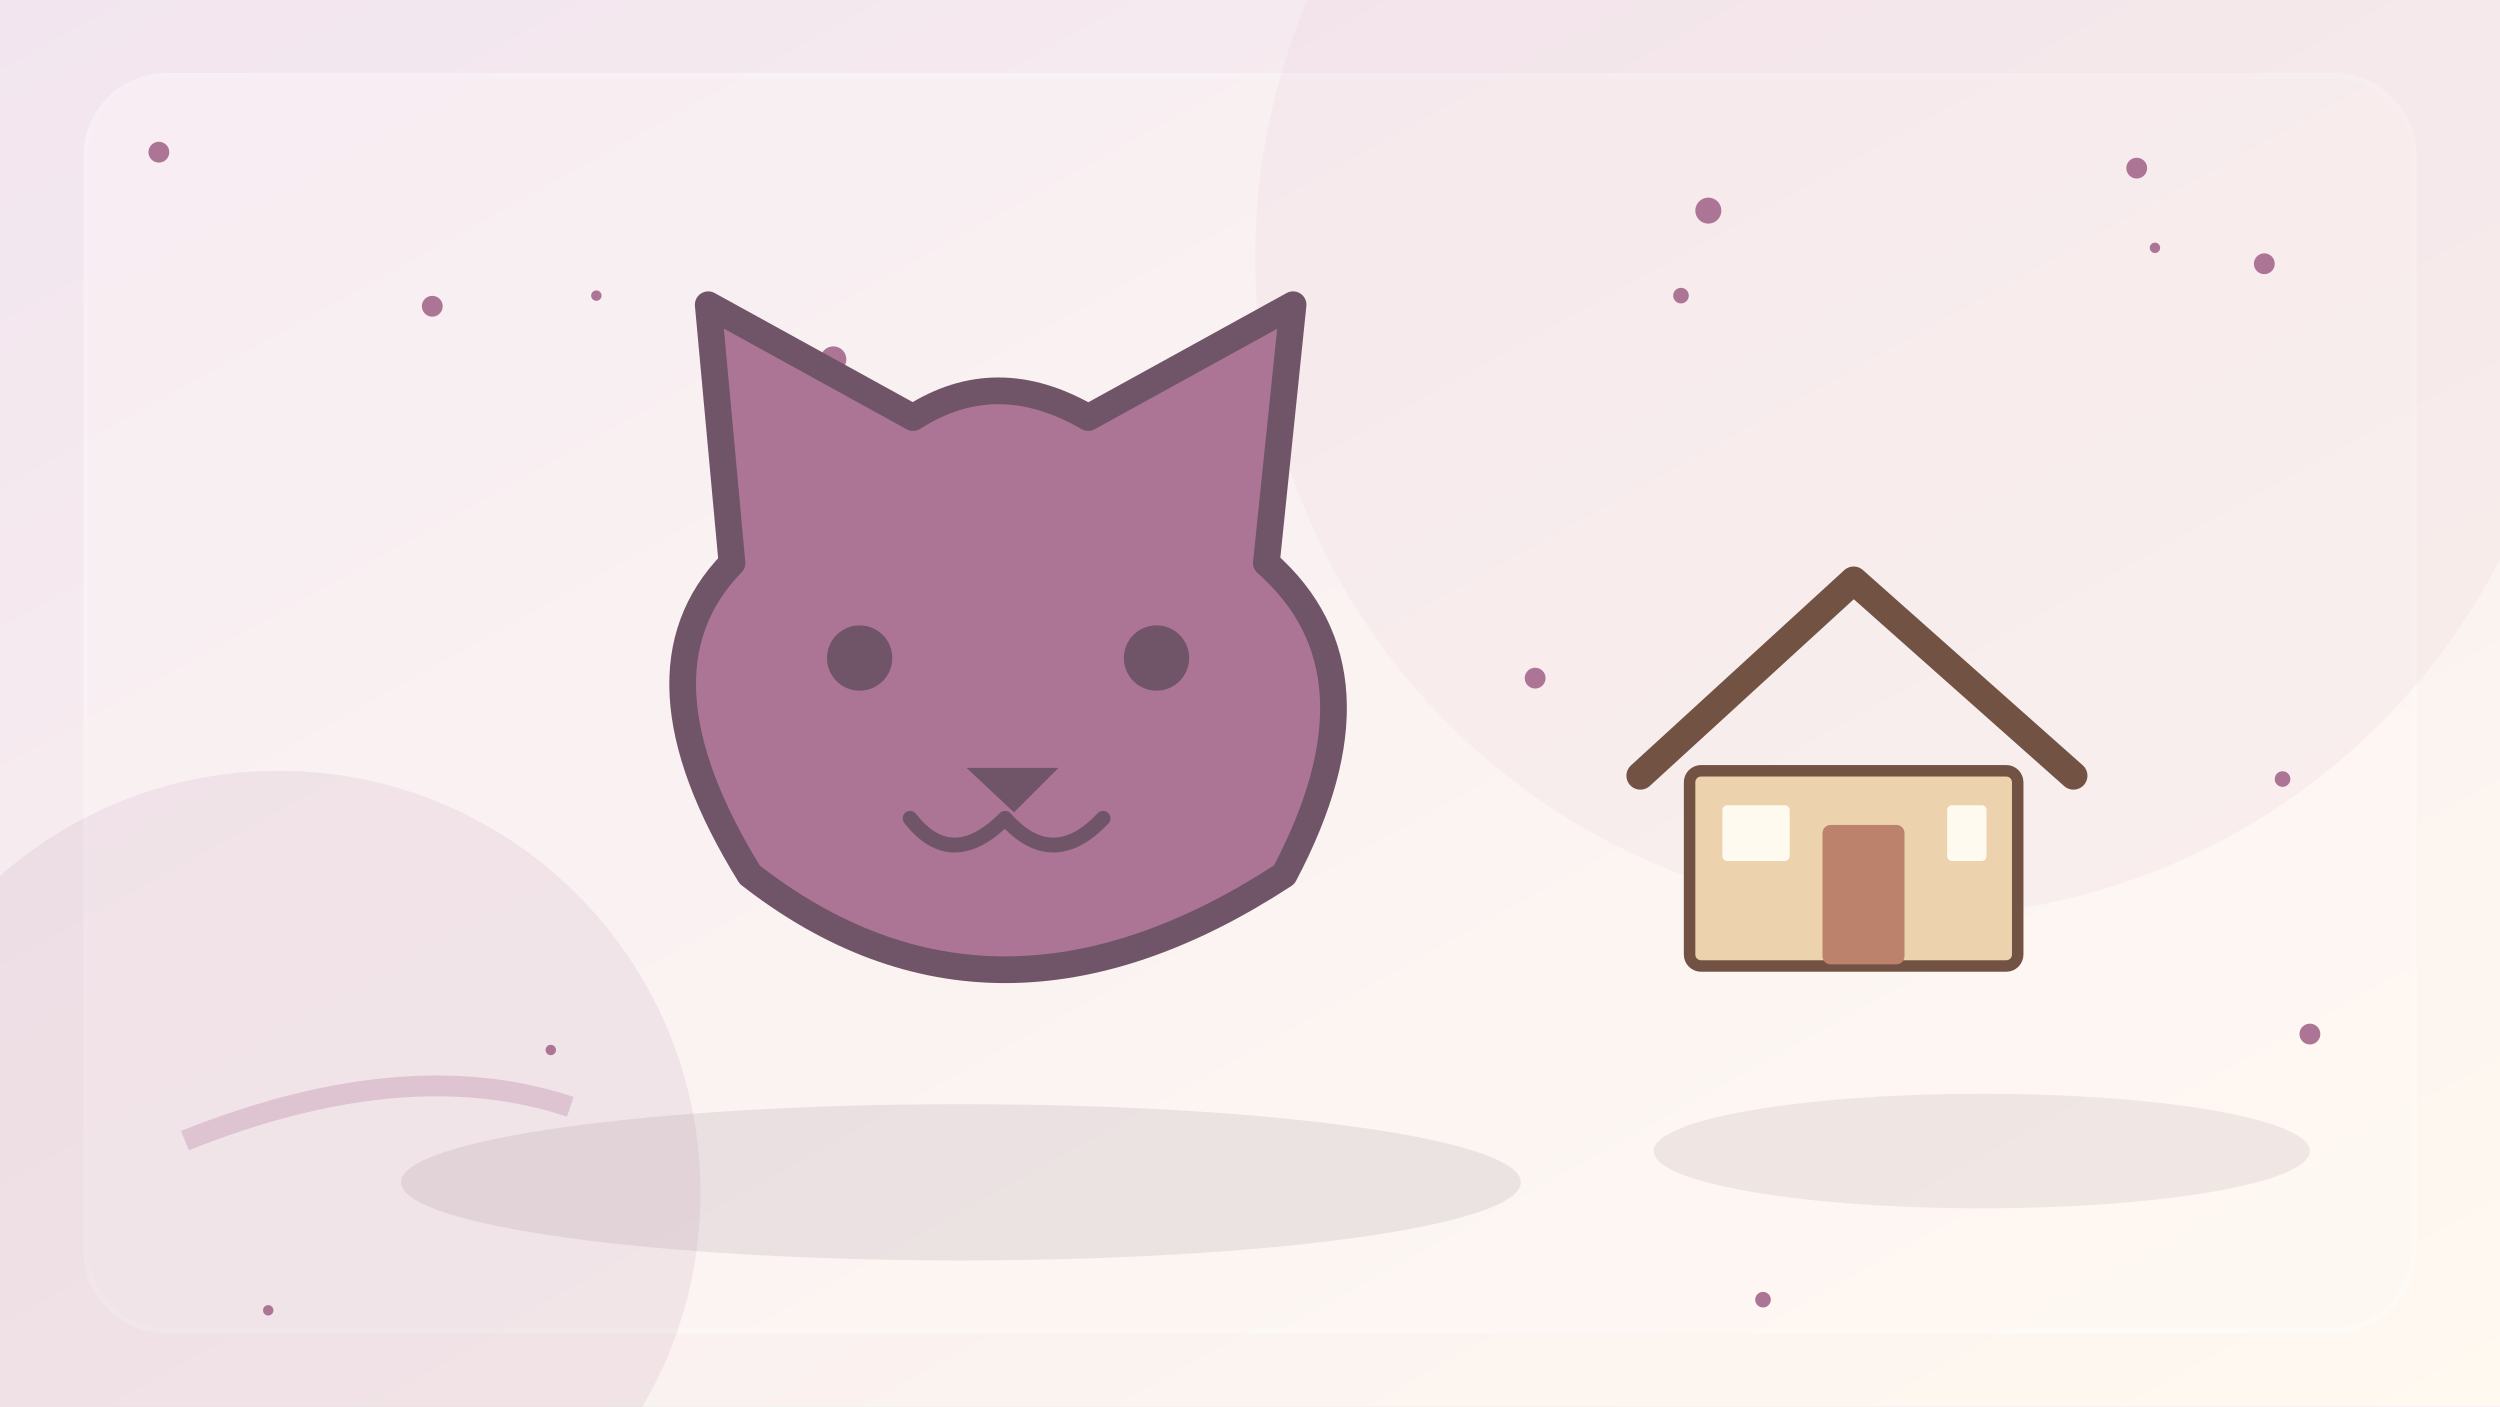
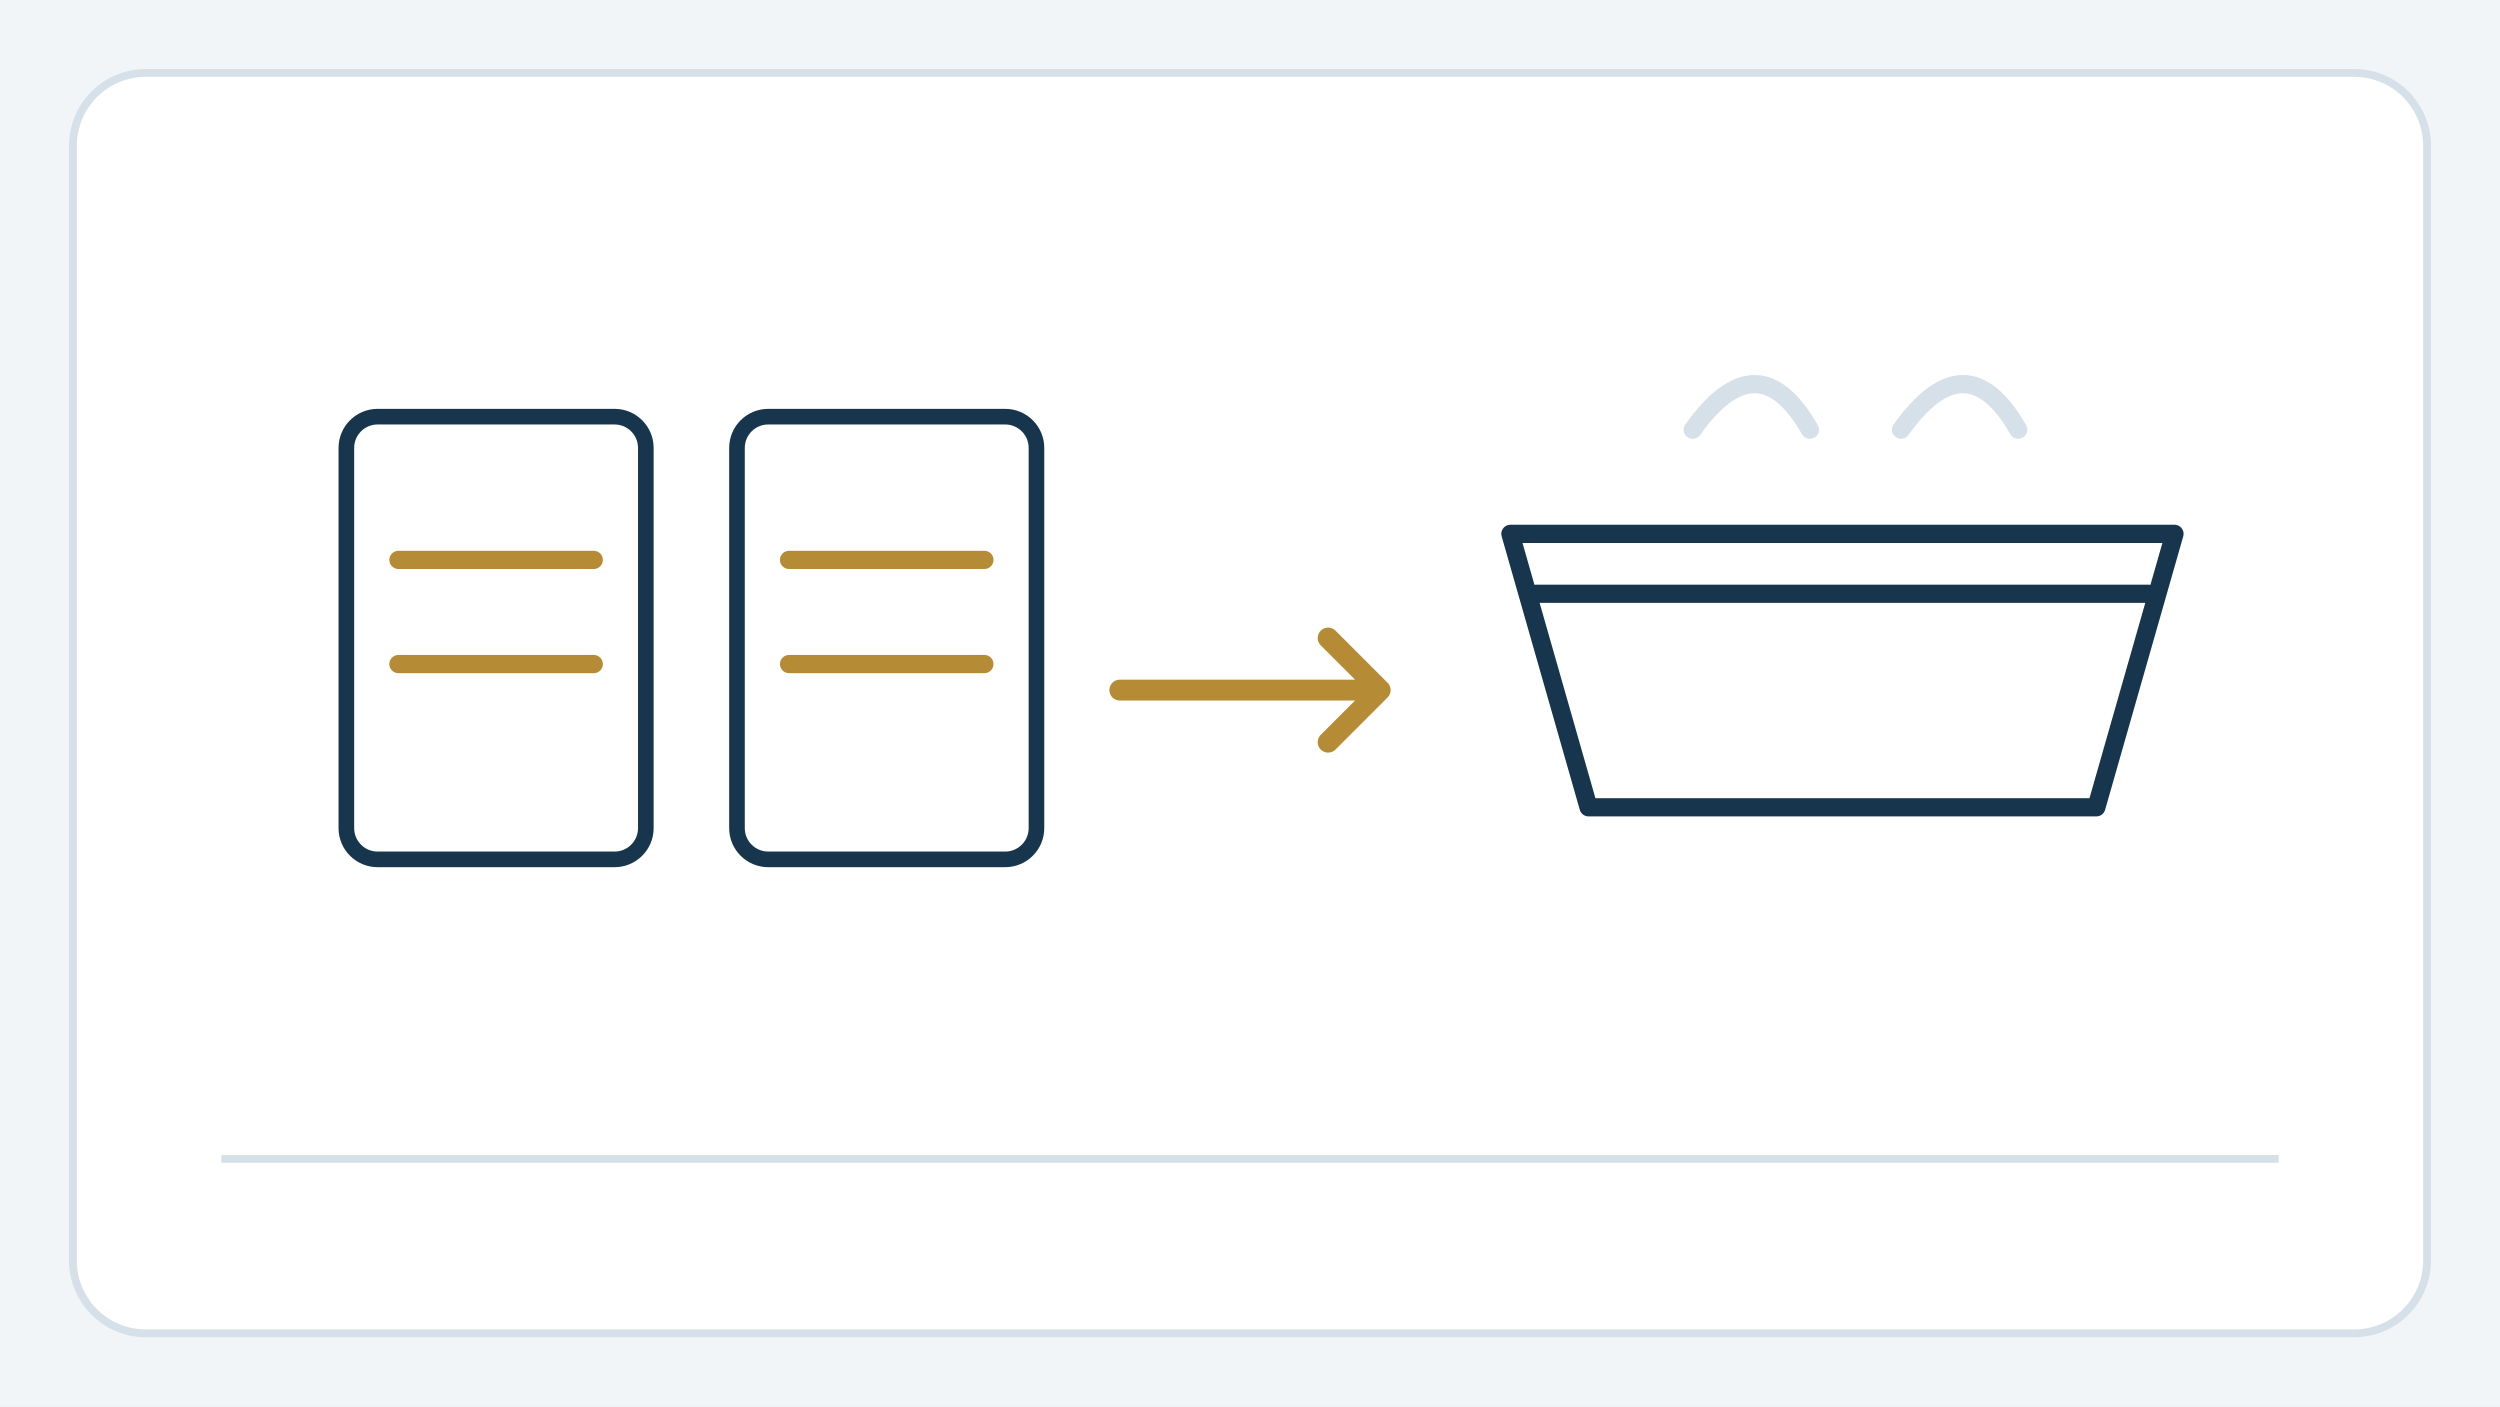
- <svg xmlns="http://www.w3.org/2000/svg" width="960" height="540" viewBox="0 0 960 540" role="img" aria-label="Autorska ilustracja: Odprawa wizyty przy dwóch kotach">
-   <defs>
-     <linearGradient id="background" x1="0" y1="0" x2="1" y2="1">
-       <stop offset="0" stop-color="#f2e5ef" />
-       <stop offset="1" stop-color="#fff9f0" />
-     </linearGradient>
-   </defs>
-   <rect width="960" height="540" fill="url(#background)" />
-   <rect x="33" y="29" width="894" height="482" rx="31" fill="#fffaf7" opacity=".35" stroke="#fff" stroke-width="2" />
-   <circle cx="735" cy="99" r="253" fill="#e4c4d2" opacity=".16" />
-   <circle cx="107" cy="458" r="162" fill="#ac7595" opacity=".12" />
-   <circle cx="103" cy="503.16" r="2" fill="#ac7595" stroke="none" stroke-width="4" />
-   <circle cx="320" cy="138" r="5" fill="#ac7595" stroke="none" stroke-width="4" />
-   <circle cx="656" cy="80.88" r="5" fill="#ac7595" stroke="none" stroke-width="4" />
-   <circle cx="645.5" cy="113.52" r="3" fill="#ac7595" stroke="none" stroke-width="4" />
-   <circle cx="887" cy="397.08" r="4" fill="#ac7595" stroke="none" stroke-width="4" />
-   <circle cx="876.5" cy="299.16" r="3" fill="#ac7595" stroke="none" stroke-width="4" />
-   <circle cx="166" cy="117.6" r="4" fill="#ac7595" stroke="none" stroke-width="4" />
-   <circle cx="589.5" cy="260.4" r="4" fill="#ac7595" stroke="none" stroke-width="4" />
-   <circle cx="61" cy="58.44" r="4" fill="#ac7595" stroke="none" stroke-width="4" />
-   <circle cx="869.5" cy="101.28" r="4" fill="#ac7595" stroke="none" stroke-width="4" />
-   <circle cx="677" cy="499.08" r="3" fill="#ac7595" stroke="none" stroke-width="4" />
-   <circle cx="229" cy="113.52" r="2" fill="#ac7595" stroke="none" stroke-width="4" />
-   <circle cx="820.5" cy="64.56" r="4" fill="#ac7595" stroke="none" stroke-width="4" />
-   <circle cx="827.5" cy="95.16" r="2" fill="#ac7595" stroke="none" stroke-width="4" />
-   <circle cx="211.5" cy="403.2" r="2" fill="#ac7595" stroke="none" stroke-width="4" />
-   <ellipse cx="369" cy="454" rx="215" ry="30" fill="#705467" opacity=".12" />
-   <ellipse cx="761" cy="442" rx="126" ry="22" fill="#705467" opacity=".10" />
-   <g transform="translate(199 68) scale(1.140)">
-     <path d="M72 130L64 43l69 38q28-18 59 0l69-38-9 87q42 37 6 105q-98 64-180 0q-42-68-6-105Z" fill="#ac7595" stroke="#705467" stroke-width="9" stroke-linejoin="round" stroke-linecap="round" />
-     <circle cx="115" cy="162" r="11" fill="#705467" stroke="none" stroke-width="4" />
-     <circle cx="215" cy="162" r="11" fill="#705467" stroke="none" stroke-width="4" />
-     <path d="M151 199h31l-15 15Z" fill="#705467" stroke="none" stroke-width="5" stroke-linejoin="round" stroke-linecap="round" />
-     <path d="M164 216q-18 18-32 0m32 0q16 18 33 0" fill="none" stroke="#705467" stroke-width="5" stroke-linejoin="round" stroke-linecap="round" />
+ <svg xmlns="http://www.w3.org/2000/svg" width="960" height="540" viewBox="0 0 960 540" role="img" aria-label="Odprawa wizyty przy dwóch kotach — oznaczenia i miska">
+   <rect width="960" height="540" fill="#f1f5f8" />
+   <rect x="28" y="28" width="904" height="484" rx="28" fill="#fff" stroke="#d6e0e8" stroke-width="3" />
+   <g transform="translate(93 85)">
+     <rect x="40" y="75" width="115" height="170" rx="12" fill="#fff" stroke="#17364d" stroke-width="6" />
+     <rect x="190" y="75" width="115" height="170" rx="12" fill="#fff" stroke="#17364d" stroke-width="6" />
+     <path d="M60 130H135 M210 130H285 M60 170H135 M210 170H285" fill="none" stroke="#b68b36" stroke-width="7" stroke-linecap="round" stroke-linejoin="round" />
  </g>
-   <g transform="translate(611 204) scale(0.630)">
-     <path d="M30 149L160 30 294 149" fill="none" stroke="#725243" stroke-width="17" stroke-linejoin="round" stroke-linecap="round" />
-     <rect x="60" y="146" width="200" height="119" rx="7" fill="#edd2ae" stroke="#725243" stroke-width="7" />
-     <rect x="141" y="179" width="50" height="85" rx="5" fill="#bc826b" stroke="none" stroke-width="4" />
-     <rect x="80" y="167" width="41" height="34" rx="3" fill="#fffaf0" stroke="none" stroke-width="4" />
-     <rect x="217" y="167" width="24" height="34" rx="3" fill="#fffaf0" stroke="none" stroke-width="4" />
+   <g transform="translate(545 85)">
+     <path d="M35 120H290L260 225H65Z M45 143H280" fill="none" stroke="#17364d" stroke-width="7" stroke-linecap="round" stroke-linejoin="round" />
+     <path d="M105 80Q130 45 150 80 M185 80Q210 45 230 80" fill="none" stroke="#d6e0e8" stroke-width="7" stroke-linecap="round" stroke-linejoin="round" />
  </g>
-   <path d="M71 438q85-34 148-13" fill="none" stroke="#ac7595" opacity=".29" stroke-width="8" />
+   <path d="M430 265H530 M510 245L530 265L510 285" fill="none" stroke="#b68b36" stroke-width="8" stroke-linecap="round" stroke-linejoin="round" />
+   <path d="M85 445H875" fill="none" stroke="#d6e0e8" stroke-width="3" />
</svg>
